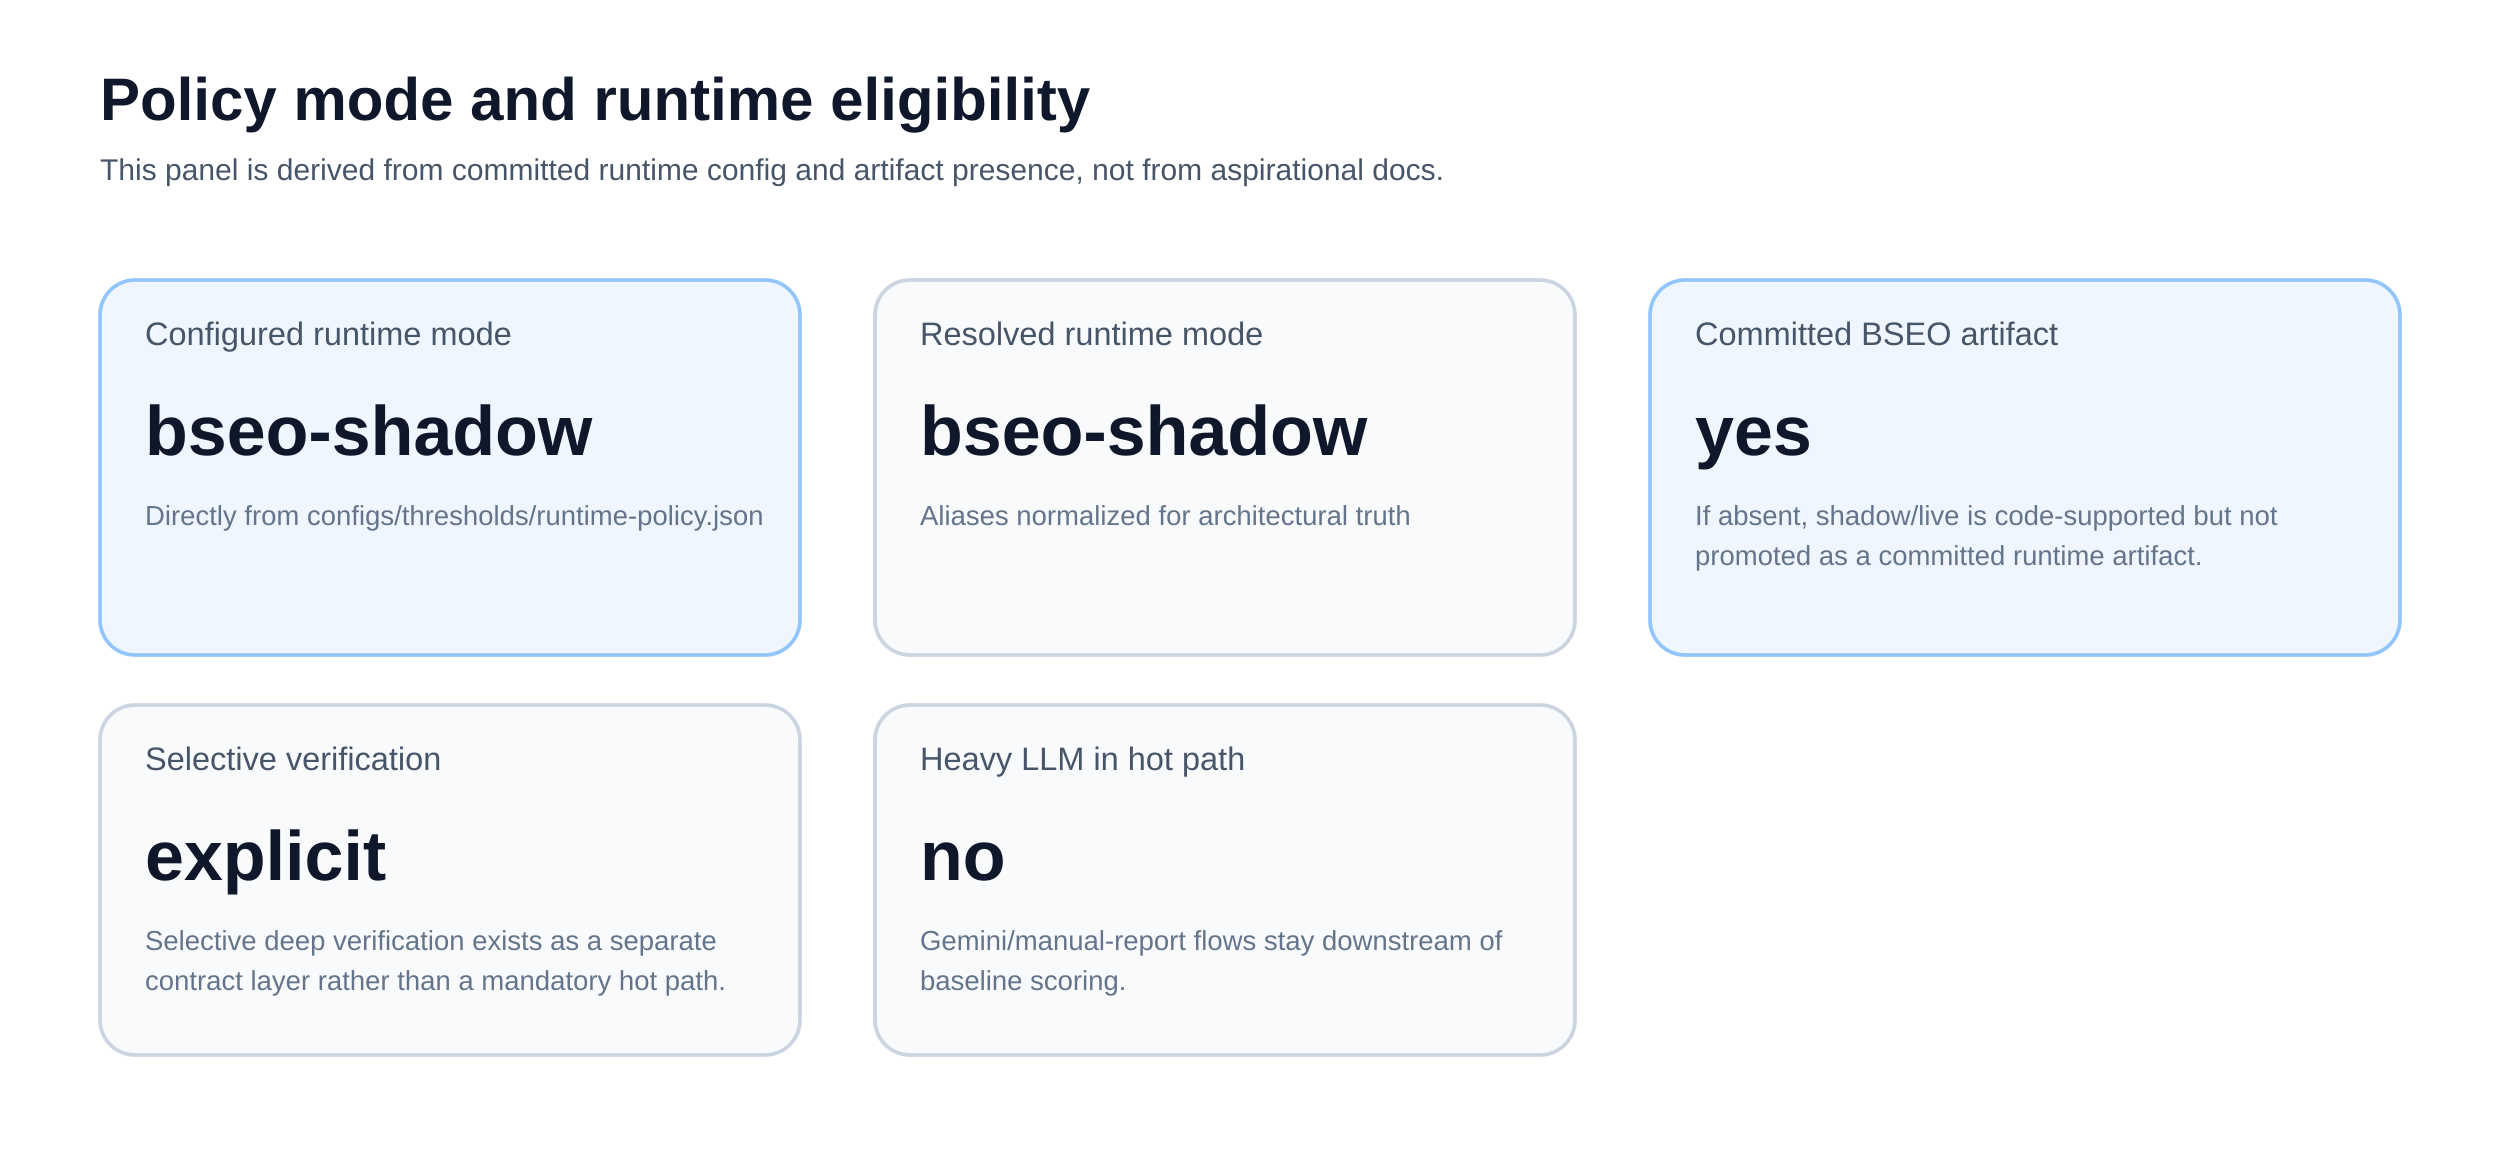
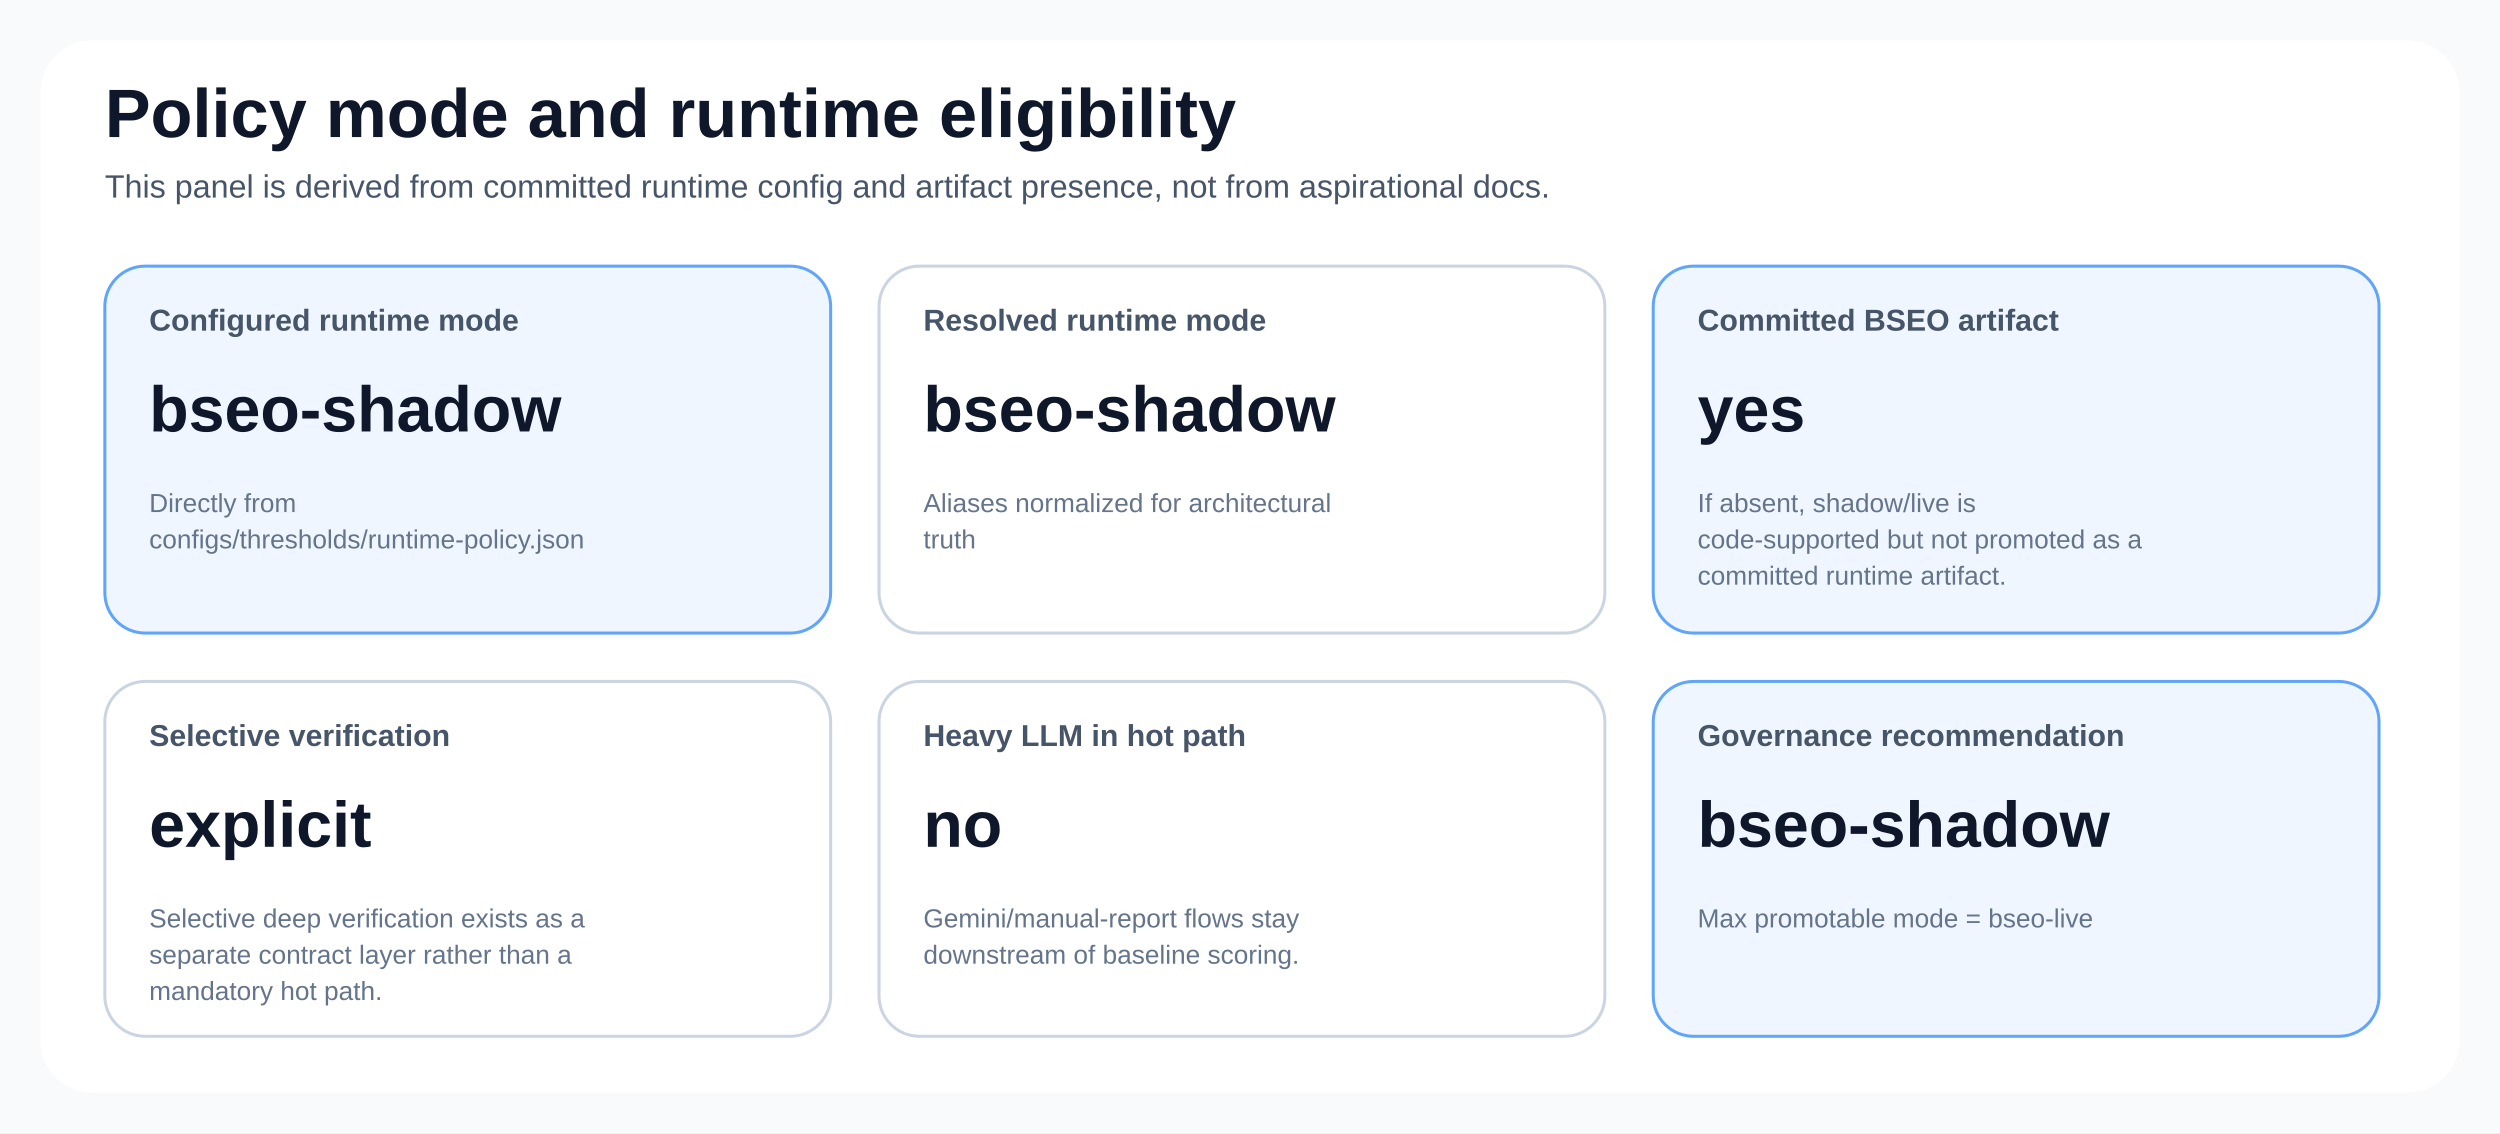
- <svg xmlns="http://www.w3.org/2000/svg" width="1000" height="470" viewBox="0 0 1000 470" role="img">
+ <svg xmlns="http://www.w3.org/2000/svg" width="1240" height="562" viewBox="0 0 1240 562" role="img">
  <style>
text { font-family: 'Segoe UI', Arial, sans-serif; fill: #0f172a; }
- .title { font-size: 24px; font-weight: 700; }
- .subtitle { font-size: 12px; fill: #475569; }
- .card { fill: #f8fafc; stroke: #cbd5e1; stroke-width: 1.5; rx: 14; }
- .accent { fill: #eff6ff; stroke: #93c5fd; stroke-width: 1.5; rx: 14; }
- .warn { fill: #fff7ed; stroke: #fdba74; stroke-width: 1.5; rx: 14; }
- .label { font-size: 13px; fill: #475569; }
- .value { font-size: 28px; font-weight: 700; }
- .small { font-size: 11px; fill: #64748b; }
- .axis { stroke: #94a3b8; stroke-width: 1; }
+ .title { font-size: 34px; font-weight: 700; }
+ .subtitle { font-size: 16px; fill: #475569; }
+ .card { fill: #ffffff; stroke: #cbd5e1; stroke-width: 1.5; rx: 20; }
+ .accent { fill: #eff6ff; stroke: #60a5fa; stroke-width: 1.5; rx: 20; }
+ .warn { fill: #fff7ed; stroke: #fb923c; stroke-width: 1.5; rx: 20; }
+ .label { font-size: 15px; font-weight: 600; fill: #475569; }
+ .value { font-size: 32px; font-weight: 700; }
+ .value-compact { font-size: 22px; font-weight: 700; }
+ .small { font-size: 13px; fill: #64748b; }
+ .axis { stroke: #94a3b8; stroke-width: 1.2; }
.grid { stroke: #e2e8f0; stroke-width: 1; }
- .legend { font-size: 12px; fill: #334155; }
- .stub { font-size: 16px; font-weight: 600; }
+ .legend { font-size: 14px; fill: #334155; }
+ .stub { font-size: 20px; font-weight: 600; }
</style>
-   <rect x="0" y="0" width="1000" height="470" fill="#ffffff" />
-   <text class="title" x="40" y="48">Policy mode and runtime eligibility</text>
-   <text class="subtitle" x="40" y="72">This panel is derived from committed runtime config and artifact presence, not from aspirational docs.</text>
-   <rect class="accent" x="40" y="112" width="280" height="150" rx="14" />
-   <text class="label" x="58" y="138">Configured runtime mode</text>
-   <text class="value" x="58" y="182">bseo-shadow</text>
-   <text class="small" x="58" y="210">Directly from configs/thresholds/runtime-policy.json</text>
-   <rect class="card" x="350" y="112" width="280" height="150" rx="14" />
-   <text class="label" x="368" y="138">Resolved runtime mode</text>
-   <text class="value" x="368" y="182">bseo-shadow</text>
-   <text class="small" x="368" y="210">Aliases normalized for architectural truth</text>
-   <rect class="accent" x="660" y="112" width="300" height="150" rx="14" />
-   <text class="label" x="678" y="138">Committed BSEO artifact</text>
-   <text class="value" x="678" y="182">yes</text>
-   <text class="small" x="678" y="210">If absent, shadow/live is code-supported but not</text>
-   <text class="small" x="678" y="226">promoted as a committed runtime artifact.</text>
-   <rect class="card" x="40" y="282" width="280" height="140" rx="14" />
-   <text class="label" x="58" y="308">Selective verification</text>
-   <text class="value" x="58" y="352">explicit</text>
-   <text class="small" x="58" y="380">Selective deep verification exists as a separate</text>
-   <text class="small" x="58" y="396">contract layer rather than a mandatory hot path.</text>
-   <rect class="card" x="350" y="282" width="280" height="140" rx="14" />
-   <text class="label" x="368" y="308">Heavy LLM in hot path</text>
-   <text class="value" x="368" y="352">no</text>
-   <text class="small" x="368" y="380">Gemini/manual-report flows stay downstream of</text>
-   <text class="small" x="368" y="396">baseline scoring.</text>
+   <rect x="0" y="0" width="1240" height="562" fill="#f8fafc" />
+   <rect x="20" y="20" width="1200" height="522" fill="#ffffff" rx="26" />
+   <text class="title" x="52" y="68">Policy mode and runtime eligibility</text>
+   <text class="subtitle" x="52" y="98">This panel is derived from committed runtime config and artifact presence, not from aspirational docs.</text>
+   <rect class="accent" x="52" y="132" width="360" height="182" rx="20" />
+   <text class="label" x="74" y="164">Configured runtime mode</text>
+   <text class="value" x="74" y="214">bseo-shadow</text>
+   <text class="small" x="74" y="254">Directly from</text>
+   <text class="small" x="74" y="272">configs/thresholds/runtime-policy.json</text>
+   <rect class="card" x="436" y="132" width="360" height="182" rx="20" />
+   <text class="label" x="458" y="164">Resolved runtime mode</text>
+   <text class="value" x="458" y="214">bseo-shadow</text>
+   <text class="small" x="458" y="254">Aliases normalized for architectural</text>
+   <text class="small" x="458" y="272">truth</text>
+   <rect class="accent" x="820" y="132" width="360" height="182" rx="20" />
+   <text class="label" x="842" y="164">Committed BSEO artifact</text>
+   <text class="value" x="842" y="214">yes</text>
+   <text class="small" x="842" y="254">If absent, shadow/live is</text>
+   <text class="small" x="842" y="272">code-supported but not promoted as a</text>
+   <text class="small" x="842" y="290">committed runtime artifact.</text>
+   <rect class="card" x="52" y="338" width="360" height="176" rx="20" />
+   <text class="label" x="74" y="370">Selective verification</text>
+   <text class="value" x="74" y="420">explicit</text>
+   <text class="small" x="74" y="460">Selective deep verification exists as a</text>
+   <text class="small" x="74" y="478">separate contract layer rather than a</text>
+   <text class="small" x="74" y="496">mandatory hot path.</text>
+   <rect class="card" x="436" y="338" width="360" height="176" rx="20" />
+   <text class="label" x="458" y="370">Heavy LLM in hot path</text>
+   <text class="value" x="458" y="420">no</text>
+   <text class="small" x="458" y="460">Gemini/manual-report flows stay</text>
+   <text class="small" x="458" y="478">downstream of baseline scoring.</text>
+   <rect class="accent" x="820" y="338" width="360" height="176" rx="20" />
+   <text class="label" x="842" y="370">Governance recommendation</text>
+   <text class="value" x="842" y="420">bseo-shadow</text>
+   <text class="small" x="842" y="460">Max promotable mode = bseo-live</text>
</svg>
